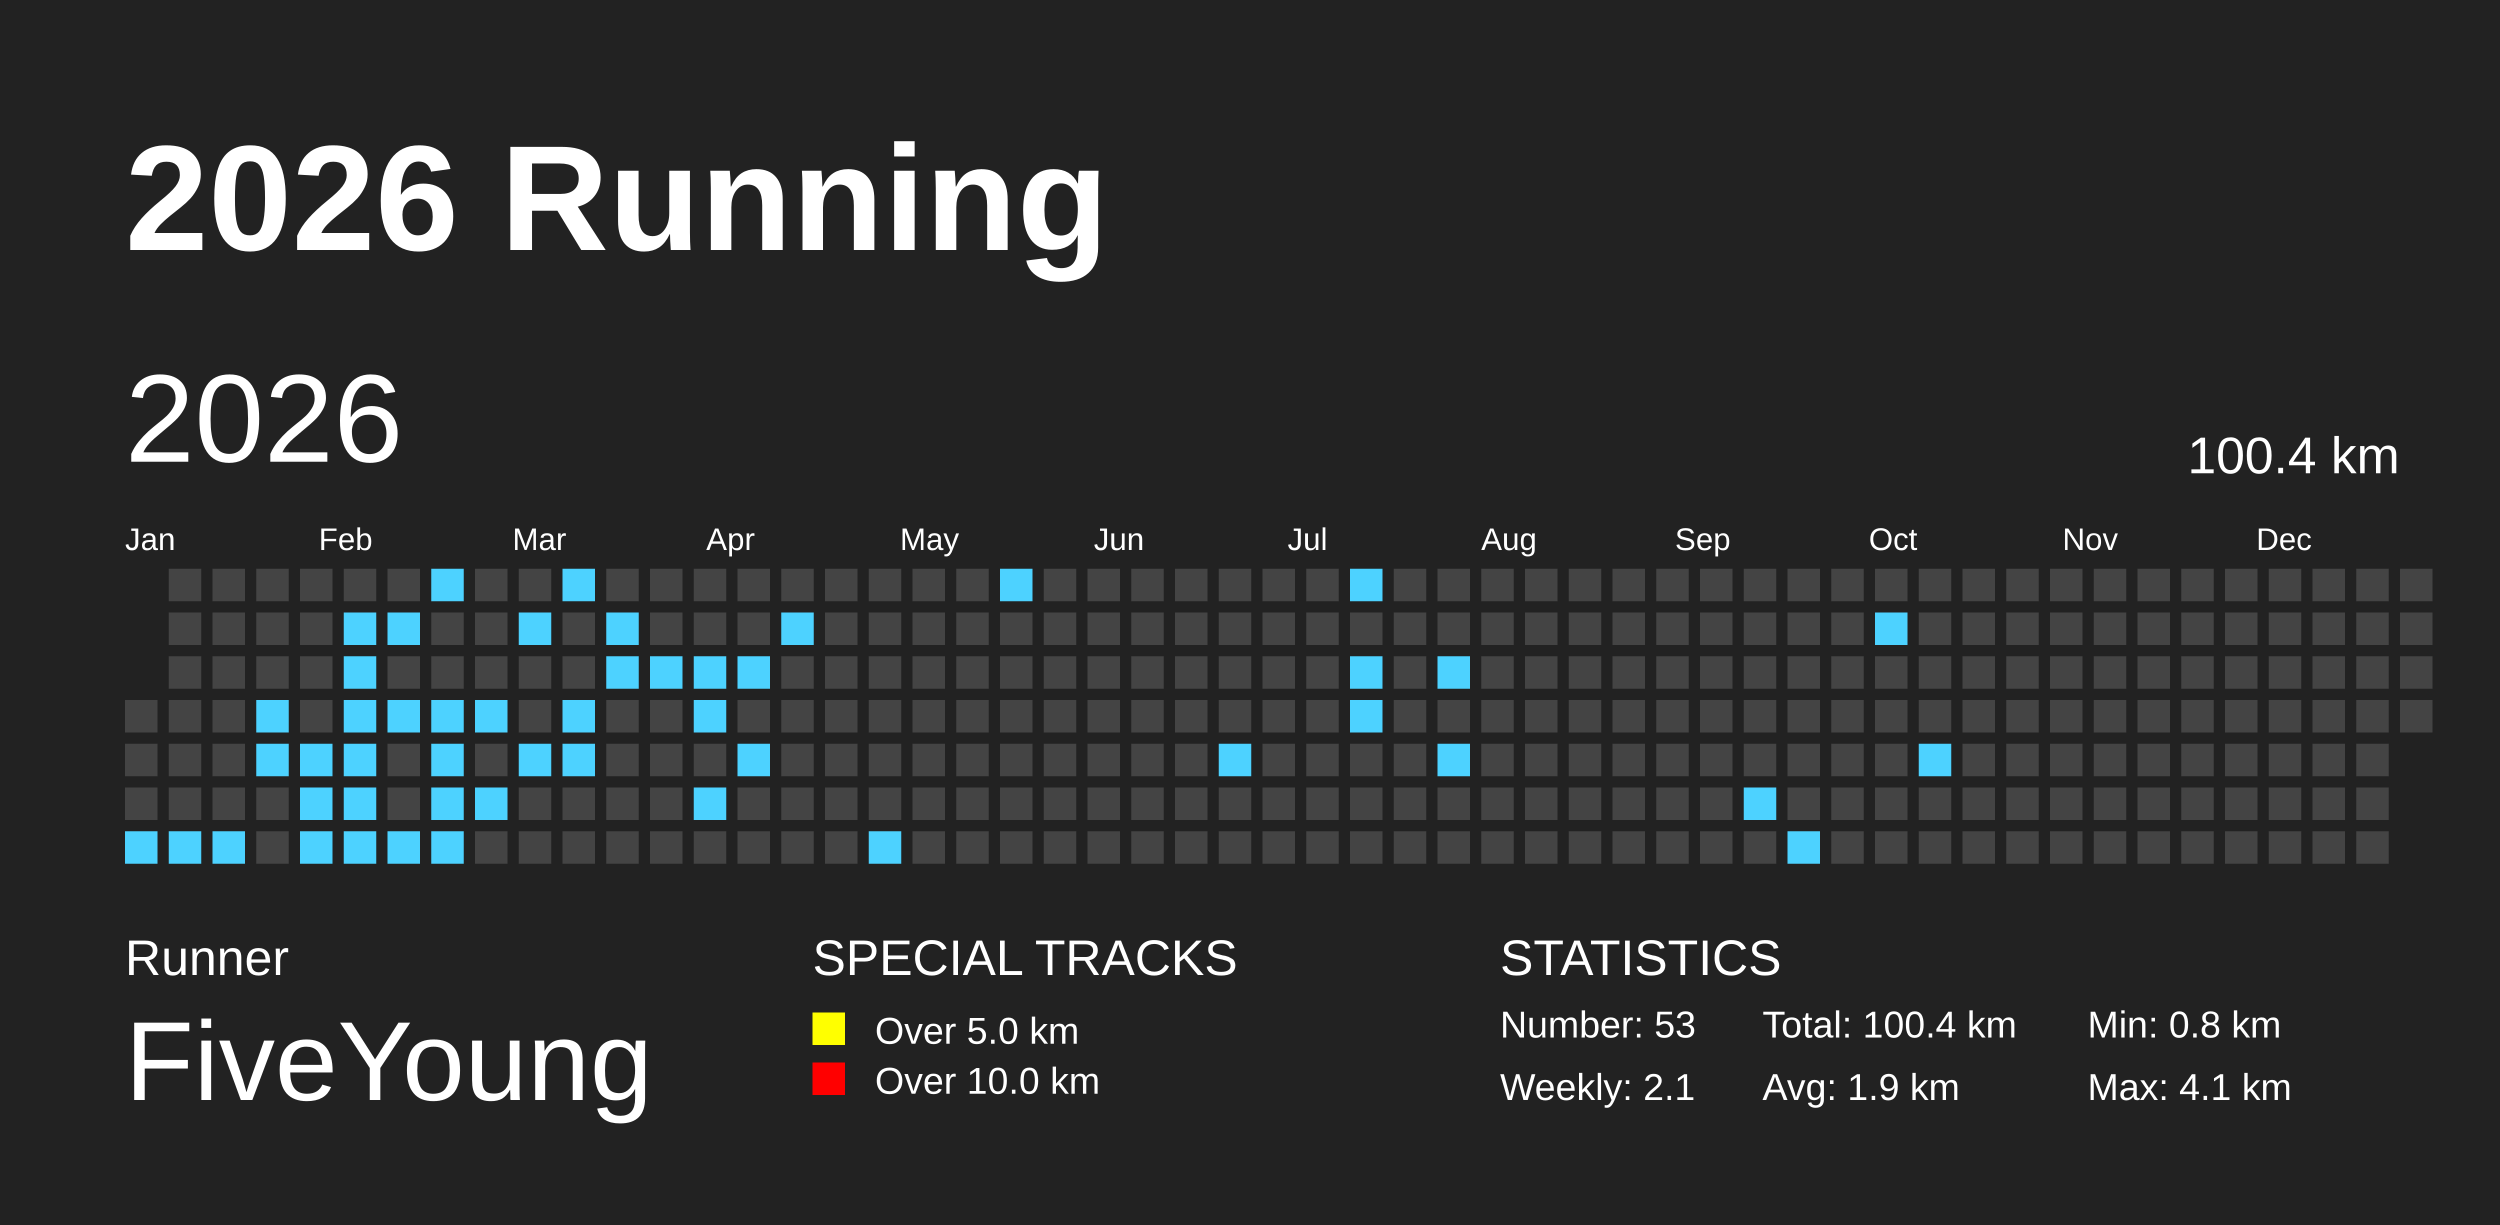
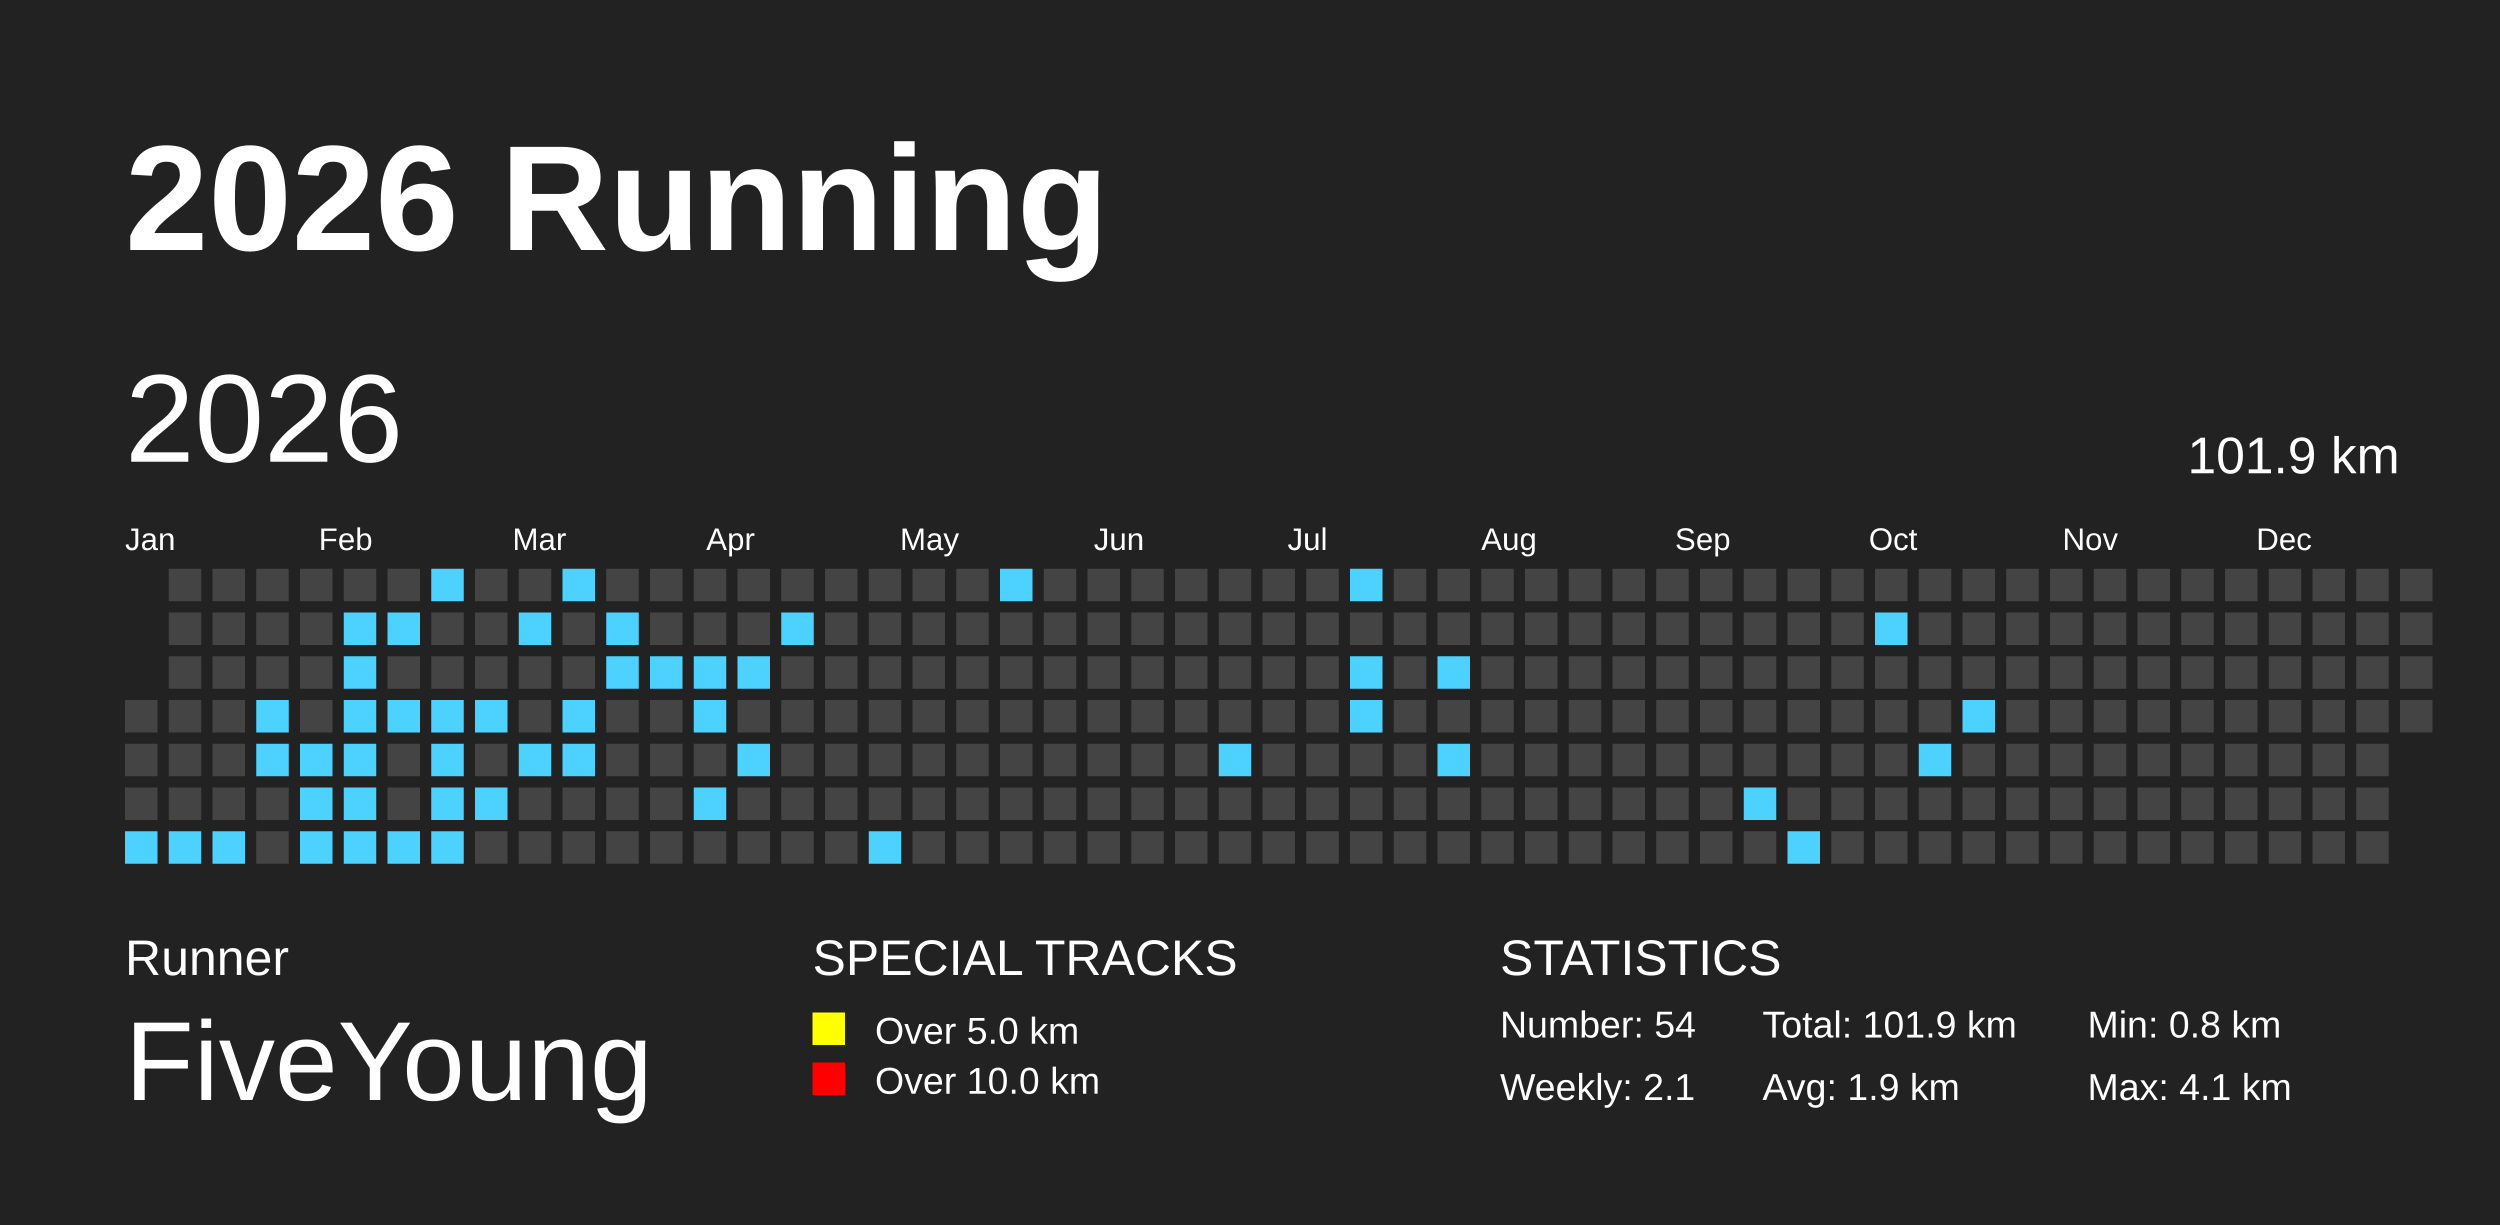
<svg xmlns="http://www.w3.org/2000/svg" baseProfile="full" height="98mm" version="1.1" viewBox="0,0,200,98" width="200mm">
  <defs />
  <rect fill="#222222" height="98" width="200" x="0" y="0" />
  <text fill="#FFFFFF" style="font-size:12px; font-family:Arial; font-weight:bold;" x="10" y="20">2026 Running</text>
  <text fill="#FFFFFF" style="font-size:4px; font-family:Arial" x="10" y="78">Runner</text>
  <text fill="#FFFFFF" style="font-size:9px; font-family:Arial" x="10" y="88">FiveYoung</text>
  <text fill="#FFFFFF" style="font-size:4px; font-family:Arial" x="65" y="78">SPECIAL TRACKS</text>
  <rect fill="yellow" height="2.6" width="2.6" x="65" y="81" />
  <text fill="#FFFFFF" style="font-size:3px; font-family:Arial" x="70" y="83.5">Over 5.0 km</text>
  <rect fill="red" height="2.6" width="2.6" x="65" y="85" />
  <text fill="#FFFFFF" style="font-size:3px; font-family:Arial" x="70" y="87.5">Over 10.0 km</text>
  <text fill="#FFFFFF" style="font-size:4px; font-family:Arial" x="120" y="78">STATISTICS</text>
-   <text fill="#FFFFFF" style="font-size:3px; font-family:Arial" x="120" y="83">Number: 53</text>
+   <text fill="#FFFFFF" style="font-size:3px; font-family:Arial" x="120" y="83">Number: 54</text>
  <text fill="#FFFFFF" style="font-size:3px; font-family:Arial" x="120" y="88">Weekly: 2.1</text>
-   <text fill="#FFFFFF" style="font-size:3px; font-family:Arial" x="141" y="83">Total: 100.4 km</text>
+   <text fill="#FFFFFF" style="font-size:3px; font-family:Arial" x="141" y="83">Total: 101.9 km</text>
  <text fill="#FFFFFF" style="font-size:3px; font-family:Arial" x="141" y="88">Avg: 1.9 km</text>
  <text fill="#FFFFFF" style="font-size:3px; font-family:Arial" x="167" y="83">Min: 0.8 km</text>
  <text fill="#FFFFFF" style="font-size:3px; font-family:Arial" x="167" y="88">Max: 4.1 km</text>
  <text dominant-baseline="hanging" fill="#FFFFFF" style="font-size:10.0px; font-family:Arial;" x="10" y="30">2026</text>
-   <text dominant-baseline="hanging" fill="#FFFFFF" style="font-size:4.125px; font-family:Arial;" x="175" y="35">100.4 km</text>
+   <text dominant-baseline="hanging" fill="#FFFFFF" style="font-size:4.125px; font-family:Arial;" x="175" y="35">101.9 km</text>
  <text fill="#FFFFFF" style="font-size:2.5px; font-family:Arial" x="10.0" y="44">Jan</text>
  <text fill="#FFFFFF" style="font-size:2.5px; font-family:Arial" x="25.5" y="44">Feb</text>
  <text fill="#FFFFFF" style="font-size:2.5px; font-family:Arial" x="41.0" y="44">Mar</text>
  <text fill="#FFFFFF" style="font-size:2.5px; font-family:Arial" x="56.5" y="44">Apr</text>
  <text fill="#FFFFFF" style="font-size:2.5px; font-family:Arial" x="72.0" y="44">May</text>
  <text fill="#FFFFFF" style="font-size:2.5px; font-family:Arial" x="87.5" y="44">Jun</text>
  <text fill="#FFFFFF" style="font-size:2.5px; font-family:Arial" x="103.0" y="44">Jul</text>
  <text fill="#FFFFFF" style="font-size:2.5px; font-family:Arial" x="118.5" y="44">Aug</text>
  <text fill="#FFFFFF" style="font-size:2.5px; font-family:Arial" x="134.0" y="44">Sep</text>
  <text fill="#FFFFFF" style="font-size:2.5px; font-family:Arial" x="149.5" y="44">Oct</text>
  <text fill="#FFFFFF" style="font-size:2.5px; font-family:Arial" x="165.0" y="44">Nov</text>
  <text fill="#FFFFFF" style="font-size:2.5px; font-family:Arial" x="180.5" y="44">Dec</text>
  <rect fill="#444444" height="2.6" width="2.6" x="10.0" y="56.0" />
  <rect fill="#444444" height="2.6" width="2.6" x="10.0" y="59.5" />
  <rect fill="#444444" height="2.6" width="2.6" x="10.0" y="63.0" />
  <rect fill="#4DD2FF" height="2.6" width="2.6" x="10.0" y="66.5" />
  <rect fill="#444444" height="2.6" width="2.6" x="13.5" y="45.5" />
  <rect fill="#444444" height="2.6" width="2.6" x="13.5" y="49.0" />
  <rect fill="#444444" height="2.6" width="2.6" x="13.5" y="52.5" />
  <rect fill="#444444" height="2.6" width="2.6" x="13.5" y="56.0" />
  <rect fill="#444444" height="2.6" width="2.6" x="13.5" y="59.5" />
  <rect fill="#444444" height="2.6" width="2.6" x="13.5" y="63.0" />
  <rect fill="#4DD2FF" height="2.6" width="2.6" x="13.5" y="66.5" />
  <rect fill="#444444" height="2.6" width="2.6" x="17.0" y="45.5" />
  <rect fill="#444444" height="2.6" width="2.6" x="17.0" y="49.0" />
  <rect fill="#444444" height="2.6" width="2.6" x="17.0" y="52.5" />
  <rect fill="#444444" height="2.6" width="2.6" x="17.0" y="56.0" />
  <rect fill="#444444" height="2.6" width="2.6" x="17.0" y="59.5" />
  <rect fill="#444444" height="2.6" width="2.6" x="17.0" y="63.0" />
  <rect fill="#4DD2FF" height="2.6" width="2.6" x="17.0" y="66.5" />
  <rect fill="#444444" height="2.6" width="2.6" x="20.5" y="45.5" />
  <rect fill="#444444" height="2.6" width="2.6" x="20.5" y="49.0" />
  <rect fill="#444444" height="2.6" width="2.6" x="20.5" y="52.5" />
  <rect fill="#4DD2FF" height="2.6" width="2.6" x="20.5" y="56.0" />
  <rect fill="#4DD2FF" height="2.6" width="2.6" x="20.5" y="59.5" />
  <rect fill="#444444" height="2.6" width="2.6" x="20.5" y="63.0" />
  <rect fill="#444444" height="2.6" width="2.6" x="20.5" y="66.5" />
  <rect fill="#444444" height="2.6" width="2.6" x="24.0" y="45.5" />
  <rect fill="#444444" height="2.6" width="2.6" x="24.0" y="49.0" />
  <rect fill="#444444" height="2.6" width="2.6" x="24.0" y="52.5" />
  <rect fill="#444444" height="2.6" width="2.6" x="24.0" y="56.0" />
  <rect fill="#4DD2FF" height="2.6" width="2.6" x="24.0" y="59.5" />
  <rect fill="#4DD2FF" height="2.6" width="2.6" x="24.0" y="63.0" />
  <rect fill="#4DD2FF" height="2.6" width="2.6" x="24.0" y="66.5" />
  <rect fill="#444444" height="2.6" width="2.6" x="27.5" y="45.5" />
  <rect fill="#4DD2FF" height="2.6" width="2.6" x="27.5" y="49.0" />
  <rect fill="#4DD2FF" height="2.6" width="2.6" x="27.5" y="52.5" />
  <rect fill="#4DD2FF" height="2.6" width="2.6" x="27.5" y="56.0" />
  <rect fill="#4DD2FF" height="2.6" width="2.6" x="27.5" y="59.5" />
  <rect fill="#4DD2FF" height="2.6" width="2.6" x="27.5" y="63.0" />
  <rect fill="#4DD2FF" height="2.6" width="2.6" x="27.5" y="66.5" />
  <rect fill="#444444" height="2.6" width="2.6" x="31.0" y="45.5" />
  <rect fill="#4DD2FF" height="2.6" width="2.6" x="31.0" y="49.0" />
  <rect fill="#444444" height="2.6" width="2.6" x="31.0" y="52.5" />
  <rect fill="#4DD2FF" height="2.6" width="2.6" x="31.0" y="56.0" />
  <rect fill="#444444" height="2.6" width="2.6" x="31.0" y="59.5" />
  <rect fill="#444444" height="2.6" width="2.6" x="31.0" y="63.0" />
  <rect fill="#4DD2FF" height="2.6" width="2.6" x="31.0" y="66.5" />
  <rect fill="#4DD2FF" height="2.6" width="2.6" x="34.5" y="45.5" />
  <rect fill="#444444" height="2.6" width="2.6" x="34.5" y="49.0" />
  <rect fill="#444444" height="2.6" width="2.6" x="34.5" y="52.5" />
  <rect fill="#4DD2FF" height="2.6" width="2.6" x="34.5" y="56.0" />
  <rect fill="#4DD2FF" height="2.6" width="2.6" x="34.5" y="59.5" />
  <rect fill="#4DD2FF" height="2.6" width="2.6" x="34.5" y="63.0" />
  <rect fill="#4DD2FF" height="2.6" width="2.6" x="34.5" y="66.5" />
  <rect fill="#444444" height="2.6" width="2.6" x="38.0" y="45.5" />
  <rect fill="#444444" height="2.6" width="2.6" x="38.0" y="49.0" />
  <rect fill="#444444" height="2.6" width="2.6" x="38.0" y="52.5" />
  <rect fill="#4DD2FF" height="2.6" width="2.6" x="38.0" y="56.0" />
  <rect fill="#444444" height="2.6" width="2.6" x="38.0" y="59.5" />
  <rect fill="#4DD2FF" height="2.6" width="2.6" x="38.0" y="63.0" />
  <rect fill="#444444" height="2.6" width="2.6" x="38.0" y="66.5" />
  <rect fill="#444444" height="2.6" width="2.6" x="41.5" y="45.5" />
  <rect fill="#4DD2FF" height="2.6" width="2.6" x="41.5" y="49.0" />
  <rect fill="#444444" height="2.6" width="2.6" x="41.5" y="52.5" />
  <rect fill="#444444" height="2.6" width="2.6" x="41.5" y="56.0" />
  <rect fill="#4DD2FF" height="2.6" width="2.6" x="41.5" y="59.5" />
  <rect fill="#444444" height="2.6" width="2.6" x="41.5" y="63.0" />
  <rect fill="#444444" height="2.6" width="2.6" x="41.5" y="66.5" />
  <rect fill="#4DD2FF" height="2.6" width="2.6" x="45.0" y="45.5" />
  <rect fill="#444444" height="2.6" width="2.6" x="45.0" y="49.0" />
  <rect fill="#444444" height="2.6" width="2.6" x="45.0" y="52.5" />
  <rect fill="#4DD2FF" height="2.6" width="2.6" x="45.0" y="56.0" />
  <rect fill="#4DD2FF" height="2.6" width="2.6" x="45.0" y="59.5" />
  <rect fill="#444444" height="2.6" width="2.6" x="45.0" y="63.0" />
  <rect fill="#444444" height="2.6" width="2.6" x="45.0" y="66.5" />
  <rect fill="#444444" height="2.6" width="2.6" x="48.5" y="45.5" />
  <rect fill="#4DD2FF" height="2.6" width="2.6" x="48.5" y="49.0" />
  <rect fill="#4DD2FF" height="2.6" width="2.6" x="48.5" y="52.5" />
  <rect fill="#444444" height="2.6" width="2.6" x="48.5" y="56.0" />
  <rect fill="#444444" height="2.6" width="2.6" x="48.5" y="59.5" />
  <rect fill="#444444" height="2.6" width="2.6" x="48.5" y="63.0" />
  <rect fill="#444444" height="2.6" width="2.6" x="48.5" y="66.5" />
  <rect fill="#444444" height="2.6" width="2.6" x="52.0" y="45.5" />
  <rect fill="#444444" height="2.6" width="2.6" x="52.0" y="49.0" />
  <rect fill="#4DD2FF" height="2.6" width="2.6" x="52.0" y="52.5" />
  <rect fill="#444444" height="2.6" width="2.6" x="52.0" y="56.0" />
  <rect fill="#444444" height="2.6" width="2.6" x="52.0" y="59.5" />
  <rect fill="#444444" height="2.6" width="2.6" x="52.0" y="63.0" />
  <rect fill="#444444" height="2.6" width="2.6" x="52.0" y="66.5" />
  <rect fill="#444444" height="2.6" width="2.6" x="55.5" y="45.5" />
  <rect fill="#444444" height="2.6" width="2.6" x="55.5" y="49.0" />
  <rect fill="#4DD2FF" height="2.6" width="2.6" x="55.5" y="52.5" />
  <rect fill="#4DD2FF" height="2.6" width="2.6" x="55.5" y="56.0" />
  <rect fill="#444444" height="2.6" width="2.6" x="55.5" y="59.5" />
  <rect fill="#4DD2FF" height="2.6" width="2.6" x="55.5" y="63.0" />
  <rect fill="#444444" height="2.6" width="2.6" x="55.5" y="66.5" />
  <rect fill="#444444" height="2.6" width="2.6" x="59.0" y="45.5" />
  <rect fill="#444444" height="2.6" width="2.6" x="59.0" y="49.0" />
  <rect fill="#4DD2FF" height="2.6" width="2.6" x="59.0" y="52.5" />
  <rect fill="#444444" height="2.6" width="2.6" x="59.0" y="56.0" />
  <rect fill="#4DD2FF" height="2.6" width="2.6" x="59.0" y="59.5" />
  <rect fill="#444444" height="2.6" width="2.6" x="59.0" y="63.0" />
  <rect fill="#444444" height="2.6" width="2.6" x="59.0" y="66.5" />
  <rect fill="#444444" height="2.6" width="2.6" x="62.5" y="45.5" />
  <rect fill="#4DD2FF" height="2.6" width="2.6" x="62.5" y="49.0" />
  <rect fill="#444444" height="2.6" width="2.6" x="62.5" y="52.5" />
  <rect fill="#444444" height="2.6" width="2.6" x="62.5" y="56.0" />
  <rect fill="#444444" height="2.6" width="2.6" x="62.5" y="59.5" />
  <rect fill="#444444" height="2.6" width="2.6" x="62.5" y="63.0" />
  <rect fill="#444444" height="2.6" width="2.6" x="62.5" y="66.5" />
  <rect fill="#444444" height="2.6" width="2.6" x="66.0" y="45.5" />
  <rect fill="#444444" height="2.6" width="2.6" x="66.0" y="49.0" />
  <rect fill="#444444" height="2.6" width="2.6" x="66.0" y="52.5" />
  <rect fill="#444444" height="2.6" width="2.6" x="66.0" y="56.0" />
  <rect fill="#444444" height="2.6" width="2.6" x="66.0" y="59.5" />
  <rect fill="#444444" height="2.6" width="2.6" x="66.0" y="63.0" />
  <rect fill="#444444" height="2.6" width="2.6" x="66.0" y="66.5" />
  <rect fill="#444444" height="2.6" width="2.6" x="69.5" y="45.5" />
  <rect fill="#444444" height="2.6" width="2.6" x="69.5" y="49.0" />
  <rect fill="#444444" height="2.6" width="2.6" x="69.5" y="52.5" />
  <rect fill="#444444" height="2.6" width="2.6" x="69.5" y="56.0" />
  <rect fill="#444444" height="2.6" width="2.6" x="69.5" y="59.5" />
  <rect fill="#444444" height="2.6" width="2.6" x="69.5" y="63.0" />
  <rect fill="#4DD2FF" height="2.6" width="2.6" x="69.5" y="66.5" />
  <rect fill="#444444" height="2.6" width="2.6" x="73.0" y="45.5" />
  <rect fill="#444444" height="2.6" width="2.6" x="73.0" y="49.0" />
  <rect fill="#444444" height="2.6" width="2.6" x="73.0" y="52.5" />
  <rect fill="#444444" height="2.6" width="2.6" x="73.0" y="56.0" />
  <rect fill="#444444" height="2.6" width="2.6" x="73.0" y="59.5" />
  <rect fill="#444444" height="2.6" width="2.6" x="73.0" y="63.0" />
  <rect fill="#444444" height="2.6" width="2.6" x="73.0" y="66.5" />
  <rect fill="#444444" height="2.6" width="2.6" x="76.5" y="45.5" />
  <rect fill="#444444" height="2.6" width="2.6" x="76.5" y="49.0" />
  <rect fill="#444444" height="2.6" width="2.6" x="76.5" y="52.5" />
  <rect fill="#444444" height="2.6" width="2.6" x="76.5" y="56.0" />
  <rect fill="#444444" height="2.6" width="2.6" x="76.5" y="59.5" />
  <rect fill="#444444" height="2.6" width="2.6" x="76.5" y="63.0" />
  <rect fill="#444444" height="2.6" width="2.6" x="76.5" y="66.5" />
  <rect fill="#4DD2FF" height="2.6" width="2.6" x="80.0" y="45.5" />
  <rect fill="#444444" height="2.6" width="2.6" x="80.0" y="49.0" />
  <rect fill="#444444" height="2.6" width="2.6" x="80.0" y="52.5" />
  <rect fill="#444444" height="2.6" width="2.6" x="80.0" y="56.0" />
  <rect fill="#444444" height="2.6" width="2.6" x="80.0" y="59.5" />
  <rect fill="#444444" height="2.6" width="2.6" x="80.0" y="63.0" />
  <rect fill="#444444" height="2.6" width="2.6" x="80.0" y="66.5" />
  <rect fill="#444444" height="2.6" width="2.6" x="83.5" y="45.5" />
  <rect fill="#444444" height="2.6" width="2.6" x="83.5" y="49.0" />
  <rect fill="#444444" height="2.6" width="2.6" x="83.5" y="52.5" />
  <rect fill="#444444" height="2.6" width="2.6" x="83.5" y="56.0" />
  <rect fill="#444444" height="2.6" width="2.6" x="83.5" y="59.5" />
  <rect fill="#444444" height="2.6" width="2.6" x="83.5" y="63.0" />
  <rect fill="#444444" height="2.6" width="2.6" x="83.5" y="66.5" />
  <rect fill="#444444" height="2.6" width="2.6" x="87.0" y="45.5" />
  <rect fill="#444444" height="2.6" width="2.6" x="87.0" y="49.0" />
  <rect fill="#444444" height="2.6" width="2.6" x="87.0" y="52.5" />
  <rect fill="#444444" height="2.6" width="2.6" x="87.0" y="56.0" />
  <rect fill="#444444" height="2.6" width="2.6" x="87.0" y="59.5" />
  <rect fill="#444444" height="2.6" width="2.6" x="87.0" y="63.0" />
  <rect fill="#444444" height="2.6" width="2.6" x="87.0" y="66.5" />
  <rect fill="#444444" height="2.6" width="2.6" x="90.5" y="45.5" />
  <rect fill="#444444" height="2.6" width="2.6" x="90.5" y="49.0" />
  <rect fill="#444444" height="2.6" width="2.6" x="90.5" y="52.5" />
  <rect fill="#444444" height="2.6" width="2.6" x="90.5" y="56.0" />
  <rect fill="#444444" height="2.6" width="2.6" x="90.5" y="59.5" />
  <rect fill="#444444" height="2.6" width="2.6" x="90.5" y="63.0" />
  <rect fill="#444444" height="2.6" width="2.6" x="90.5" y="66.5" />
  <rect fill="#444444" height="2.6" width="2.6" x="94.0" y="45.5" />
  <rect fill="#444444" height="2.6" width="2.6" x="94.0" y="49.0" />
  <rect fill="#444444" height="2.6" width="2.6" x="94.0" y="52.5" />
  <rect fill="#444444" height="2.6" width="2.6" x="94.0" y="56.0" />
  <rect fill="#444444" height="2.6" width="2.6" x="94.0" y="59.5" />
  <rect fill="#444444" height="2.6" width="2.6" x="94.0" y="63.0" />
  <rect fill="#444444" height="2.6" width="2.6" x="94.0" y="66.5" />
  <rect fill="#444444" height="2.6" width="2.6" x="97.5" y="45.5" />
  <rect fill="#444444" height="2.6" width="2.6" x="97.5" y="49.0" />
  <rect fill="#444444" height="2.6" width="2.6" x="97.5" y="52.5" />
  <rect fill="#444444" height="2.6" width="2.6" x="97.5" y="56.0" />
  <rect fill="#4DD2FF" height="2.6" width="2.6" x="97.5" y="59.5" />
  <rect fill="#444444" height="2.6" width="2.6" x="97.5" y="63.0" />
  <rect fill="#444444" height="2.6" width="2.6" x="97.5" y="66.5" />
  <rect fill="#444444" height="2.6" width="2.6" x="101.0" y="45.5" />
  <rect fill="#444444" height="2.6" width="2.6" x="101.0" y="49.0" />
  <rect fill="#444444" height="2.6" width="2.6" x="101.0" y="52.5" />
  <rect fill="#444444" height="2.6" width="2.6" x="101.0" y="56.0" />
  <rect fill="#444444" height="2.6" width="2.6" x="101.0" y="59.5" />
  <rect fill="#444444" height="2.6" width="2.6" x="101.0" y="63.0" />
  <rect fill="#444444" height="2.6" width="2.6" x="101.0" y="66.5" />
  <rect fill="#444444" height="2.6" width="2.6" x="104.5" y="45.5" />
  <rect fill="#444444" height="2.6" width="2.6" x="104.5" y="49.0" />
  <rect fill="#444444" height="2.6" width="2.6" x="104.5" y="52.5" />
  <rect fill="#444444" height="2.6" width="2.6" x="104.5" y="56.0" />
  <rect fill="#444444" height="2.6" width="2.6" x="104.5" y="59.5" />
  <rect fill="#444444" height="2.6" width="2.6" x="104.5" y="63.0" />
  <rect fill="#444444" height="2.6" width="2.6" x="104.5" y="66.5" />
  <rect fill="#4DD2FF" height="2.6" width="2.6" x="108.0" y="45.5" />
  <rect fill="#444444" height="2.6" width="2.6" x="108.0" y="49.0" />
  <rect fill="#4DD2FF" height="2.6" width="2.6" x="108.0" y="52.5" />
  <rect fill="#4DD2FF" height="2.6" width="2.6" x="108.0" y="56.0" />
  <rect fill="#444444" height="2.6" width="2.6" x="108.0" y="59.5" />
  <rect fill="#444444" height="2.6" width="2.6" x="108.0" y="63.0" />
  <rect fill="#444444" height="2.6" width="2.6" x="108.0" y="66.5" />
  <rect fill="#444444" height="2.6" width="2.6" x="111.5" y="45.5" />
  <rect fill="#444444" height="2.6" width="2.6" x="111.5" y="49.0" />
  <rect fill="#444444" height="2.6" width="2.6" x="111.5" y="52.5" />
  <rect fill="#444444" height="2.6" width="2.6" x="111.5" y="56.0" />
  <rect fill="#444444" height="2.6" width="2.6" x="111.5" y="59.5" />
  <rect fill="#444444" height="2.6" width="2.6" x="111.5" y="63.0" />
  <rect fill="#444444" height="2.6" width="2.6" x="111.5" y="66.5" />
  <rect fill="#444444" height="2.6" width="2.6" x="115.0" y="45.5" />
  <rect fill="#444444" height="2.6" width="2.6" x="115.0" y="49.0" />
  <rect fill="#4DD2FF" height="2.6" width="2.6" x="115.0" y="52.5" />
  <rect fill="#444444" height="2.6" width="2.6" x="115.0" y="56.0" />
  <rect fill="#4DD2FF" height="2.6" width="2.6" x="115.0" y="59.5" />
  <rect fill="#444444" height="2.6" width="2.6" x="115.0" y="63.0" />
  <rect fill="#444444" height="2.6" width="2.6" x="115.0" y="66.5" />
  <rect fill="#444444" height="2.6" width="2.6" x="118.5" y="45.5" />
  <rect fill="#444444" height="2.6" width="2.6" x="118.5" y="49.0" />
  <rect fill="#444444" height="2.6" width="2.6" x="118.5" y="52.5" />
  <rect fill="#444444" height="2.6" width="2.6" x="118.5" y="56.0" />
  <rect fill="#444444" height="2.6" width="2.6" x="118.5" y="59.5" />
  <rect fill="#444444" height="2.6" width="2.6" x="118.5" y="63.0" />
  <rect fill="#444444" height="2.6" width="2.6" x="118.5" y="66.5" />
  <rect fill="#444444" height="2.6" width="2.6" x="122.0" y="45.5" />
  <rect fill="#444444" height="2.6" width="2.6" x="122.0" y="49.0" />
  <rect fill="#444444" height="2.6" width="2.6" x="122.0" y="52.5" />
  <rect fill="#444444" height="2.6" width="2.6" x="122.0" y="56.0" />
  <rect fill="#444444" height="2.6" width="2.6" x="122.0" y="59.5" />
  <rect fill="#444444" height="2.6" width="2.6" x="122.0" y="63.0" />
  <rect fill="#444444" height="2.6" width="2.6" x="122.0" y="66.5" />
  <rect fill="#444444" height="2.6" width="2.6" x="125.5" y="45.5" />
  <rect fill="#444444" height="2.6" width="2.6" x="125.5" y="49.0" />
  <rect fill="#444444" height="2.6" width="2.6" x="125.5" y="52.5" />
  <rect fill="#444444" height="2.6" width="2.6" x="125.5" y="56.0" />
  <rect fill="#444444" height="2.6" width="2.6" x="125.5" y="59.5" />
  <rect fill="#444444" height="2.6" width="2.6" x="125.5" y="63.0" />
  <rect fill="#444444" height="2.6" width="2.6" x="125.5" y="66.5" />
  <rect fill="#444444" height="2.6" width="2.6" x="129.0" y="45.5" />
  <rect fill="#444444" height="2.6" width="2.6" x="129.0" y="49.0" />
  <rect fill="#444444" height="2.6" width="2.6" x="129.0" y="52.5" />
  <rect fill="#444444" height="2.6" width="2.6" x="129.0" y="56.0" />
  <rect fill="#444444" height="2.6" width="2.6" x="129.0" y="59.5" />
  <rect fill="#444444" height="2.6" width="2.6" x="129.0" y="63.0" />
  <rect fill="#444444" height="2.6" width="2.6" x="129.0" y="66.5" />
  <rect fill="#444444" height="2.6" width="2.6" x="132.5" y="45.5" />
  <rect fill="#444444" height="2.6" width="2.6" x="132.5" y="49.0" />
  <rect fill="#444444" height="2.6" width="2.6" x="132.5" y="52.5" />
  <rect fill="#444444" height="2.6" width="2.6" x="132.5" y="56.0" />
  <rect fill="#444444" height="2.6" width="2.6" x="132.5" y="59.5" />
  <rect fill="#444444" height="2.6" width="2.6" x="132.5" y="63.0" />
  <rect fill="#444444" height="2.6" width="2.6" x="132.5" y="66.5" />
  <rect fill="#444444" height="2.6" width="2.6" x="136.0" y="45.5" />
  <rect fill="#444444" height="2.6" width="2.6" x="136.0" y="49.0" />
  <rect fill="#444444" height="2.6" width="2.6" x="136.0" y="52.5" />
  <rect fill="#444444" height="2.6" width="2.6" x="136.0" y="56.0" />
  <rect fill="#444444" height="2.6" width="2.6" x="136.0" y="59.5" />
  <rect fill="#444444" height="2.6" width="2.6" x="136.0" y="63.0" />
  <rect fill="#444444" height="2.6" width="2.6" x="136.0" y="66.5" />
  <rect fill="#444444" height="2.6" width="2.6" x="139.5" y="45.5" />
  <rect fill="#444444" height="2.6" width="2.6" x="139.5" y="49.0" />
  <rect fill="#444444" height="2.6" width="2.6" x="139.5" y="52.5" />
  <rect fill="#444444" height="2.6" width="2.6" x="139.5" y="56.0" />
  <rect fill="#444444" height="2.6" width="2.6" x="139.5" y="59.5" />
  <rect fill="#4DD2FF" height="2.6" width="2.6" x="139.5" y="63.0" />
  <rect fill="#444444" height="2.6" width="2.6" x="139.5" y="66.5" />
  <rect fill="#444444" height="2.6" width="2.6" x="143.0" y="45.5" />
  <rect fill="#444444" height="2.6" width="2.6" x="143.0" y="49.0" />
  <rect fill="#444444" height="2.6" width="2.6" x="143.0" y="52.5" />
  <rect fill="#444444" height="2.6" width="2.6" x="143.0" y="56.0" />
  <rect fill="#444444" height="2.6" width="2.6" x="143.0" y="59.5" />
  <rect fill="#444444" height="2.6" width="2.6" x="143.0" y="63.0" />
  <rect fill="#4DD2FF" height="2.6" width="2.6" x="143.0" y="66.5" />
  <rect fill="#444444" height="2.6" width="2.6" x="146.5" y="45.5" />
  <rect fill="#444444" height="2.6" width="2.6" x="146.5" y="49.0" />
  <rect fill="#444444" height="2.6" width="2.6" x="146.5" y="52.5" />
  <rect fill="#444444" height="2.6" width="2.6" x="146.5" y="56.0" />
  <rect fill="#444444" height="2.6" width="2.6" x="146.5" y="59.5" />
  <rect fill="#444444" height="2.6" width="2.6" x="146.5" y="63.0" />
  <rect fill="#444444" height="2.6" width="2.6" x="146.5" y="66.5" />
  <rect fill="#444444" height="2.6" width="2.6" x="150.0" y="45.5" />
  <rect fill="#4DD2FF" height="2.6" width="2.6" x="150.0" y="49.0" />
  <rect fill="#444444" height="2.6" width="2.6" x="150.0" y="52.5" />
  <rect fill="#444444" height="2.6" width="2.6" x="150.0" y="56.0" />
  <rect fill="#444444" height="2.6" width="2.6" x="150.0" y="59.5" />
  <rect fill="#444444" height="2.6" width="2.6" x="150.0" y="63.0" />
  <rect fill="#444444" height="2.6" width="2.6" x="150.0" y="66.5" />
  <rect fill="#444444" height="2.6" width="2.6" x="153.5" y="45.5" />
  <rect fill="#444444" height="2.6" width="2.6" x="153.5" y="49.0" />
  <rect fill="#444444" height="2.6" width="2.6" x="153.5" y="52.5" />
  <rect fill="#444444" height="2.6" width="2.6" x="153.5" y="56.0" />
  <rect fill="#4DD2FF" height="2.6" width="2.6" x="153.5" y="59.5" />
  <rect fill="#444444" height="2.6" width="2.6" x="153.5" y="63.0" />
  <rect fill="#444444" height="2.6" width="2.6" x="153.5" y="66.5" />
  <rect fill="#444444" height="2.6" width="2.6" x="157.0" y="45.5" />
  <rect fill="#444444" height="2.6" width="2.6" x="157.0" y="49.0" />
  <rect fill="#444444" height="2.6" width="2.6" x="157.0" y="52.5" />
-   <rect fill="#444444" height="2.6" width="2.6" x="157.0" y="56.0" />
+   <rect fill="#4DD2FF" height="2.6" width="2.6" x="157.0" y="56.0" />
  <rect fill="#444444" height="2.6" width="2.6" x="157.0" y="59.5" />
  <rect fill="#444444" height="2.6" width="2.6" x="157.0" y="63.0" />
  <rect fill="#444444" height="2.6" width="2.6" x="157.0" y="66.5" />
  <rect fill="#444444" height="2.6" width="2.6" x="160.5" y="45.5" />
  <rect fill="#444444" height="2.6" width="2.6" x="160.5" y="49.0" />
  <rect fill="#444444" height="2.6" width="2.6" x="160.5" y="52.5" />
  <rect fill="#444444" height="2.6" width="2.6" x="160.5" y="56.0" />
  <rect fill="#444444" height="2.6" width="2.6" x="160.5" y="59.5" />
  <rect fill="#444444" height="2.6" width="2.6" x="160.5" y="63.0" />
  <rect fill="#444444" height="2.6" width="2.6" x="160.5" y="66.5" />
  <rect fill="#444444" height="2.6" width="2.6" x="164.0" y="45.5" />
  <rect fill="#444444" height="2.6" width="2.6" x="164.0" y="49.0" />
  <rect fill="#444444" height="2.6" width="2.6" x="164.0" y="52.5" />
  <rect fill="#444444" height="2.6" width="2.6" x="164.0" y="56.0" />
  <rect fill="#444444" height="2.6" width="2.6" x="164.0" y="59.5" />
  <rect fill="#444444" height="2.6" width="2.6" x="164.0" y="63.0" />
  <rect fill="#444444" height="2.6" width="2.6" x="164.0" y="66.5" />
  <rect fill="#444444" height="2.6" width="2.6" x="167.5" y="45.5" />
  <rect fill="#444444" height="2.6" width="2.6" x="167.5" y="49.0" />
  <rect fill="#444444" height="2.6" width="2.6" x="167.5" y="52.5" />
  <rect fill="#444444" height="2.6" width="2.6" x="167.5" y="56.0" />
  <rect fill="#444444" height="2.6" width="2.6" x="167.5" y="59.5" />
  <rect fill="#444444" height="2.6" width="2.6" x="167.5" y="63.0" />
  <rect fill="#444444" height="2.6" width="2.6" x="167.5" y="66.5" />
  <rect fill="#444444" height="2.6" width="2.6" x="171.0" y="45.5" />
  <rect fill="#444444" height="2.6" width="2.6" x="171.0" y="49.0" />
  <rect fill="#444444" height="2.6" width="2.6" x="171.0" y="52.5" />
  <rect fill="#444444" height="2.6" width="2.6" x="171.0" y="56.0" />
  <rect fill="#444444" height="2.6" width="2.6" x="171.0" y="59.5" />
  <rect fill="#444444" height="2.6" width="2.6" x="171.0" y="63.0" />
  <rect fill="#444444" height="2.6" width="2.6" x="171.0" y="66.5" />
  <rect fill="#444444" height="2.6" width="2.6" x="174.5" y="45.5" />
  <rect fill="#444444" height="2.6" width="2.6" x="174.5" y="49.0" />
  <rect fill="#444444" height="2.6" width="2.6" x="174.5" y="52.5" />
  <rect fill="#444444" height="2.6" width="2.6" x="174.5" y="56.0" />
  <rect fill="#444444" height="2.6" width="2.6" x="174.5" y="59.5" />
  <rect fill="#444444" height="2.6" width="2.6" x="174.5" y="63.0" />
  <rect fill="#444444" height="2.6" width="2.6" x="174.5" y="66.5" />
  <rect fill="#444444" height="2.6" width="2.6" x="178.0" y="45.5" />
  <rect fill="#444444" height="2.6" width="2.6" x="178.0" y="49.0" />
  <rect fill="#444444" height="2.6" width="2.6" x="178.0" y="52.5" />
  <rect fill="#444444" height="2.6" width="2.6" x="178.0" y="56.0" />
  <rect fill="#444444" height="2.6" width="2.6" x="178.0" y="59.5" />
  <rect fill="#444444" height="2.6" width="2.6" x="178.0" y="63.0" />
  <rect fill="#444444" height="2.6" width="2.6" x="178.0" y="66.5" />
  <rect fill="#444444" height="2.6" width="2.6" x="181.5" y="45.5" />
  <rect fill="#444444" height="2.6" width="2.6" x="181.5" y="49.0" />
  <rect fill="#444444" height="2.6" width="2.6" x="181.5" y="52.5" />
  <rect fill="#444444" height="2.6" width="2.6" x="181.5" y="56.0" />
  <rect fill="#444444" height="2.6" width="2.6" x="181.5" y="59.5" />
  <rect fill="#444444" height="2.6" width="2.6" x="181.5" y="63.0" />
  <rect fill="#444444" height="2.6" width="2.6" x="181.5" y="66.5" />
  <rect fill="#444444" height="2.6" width="2.6" x="185.0" y="45.5" />
  <rect fill="#444444" height="2.6" width="2.6" x="185.0" y="49.0" />
  <rect fill="#444444" height="2.6" width="2.6" x="185.0" y="52.5" />
  <rect fill="#444444" height="2.6" width="2.6" x="185.0" y="56.0" />
  <rect fill="#444444" height="2.6" width="2.6" x="185.0" y="59.5" />
  <rect fill="#444444" height="2.6" width="2.6" x="185.0" y="63.0" />
  <rect fill="#444444" height="2.6" width="2.6" x="185.0" y="66.5" />
  <rect fill="#444444" height="2.6" width="2.6" x="188.5" y="45.5" />
  <rect fill="#444444" height="2.6" width="2.6" x="188.5" y="49.0" />
  <rect fill="#444444" height="2.6" width="2.6" x="188.5" y="52.5" />
  <rect fill="#444444" height="2.6" width="2.6" x="188.5" y="56.0" />
  <rect fill="#444444" height="2.6" width="2.6" x="188.5" y="59.5" />
  <rect fill="#444444" height="2.6" width="2.6" x="188.5" y="63.0" />
  <rect fill="#444444" height="2.6" width="2.6" x="188.5" y="66.5" />
  <rect fill="#444444" height="2.6" width="2.6" x="192.0" y="45.5" />
  <rect fill="#444444" height="2.6" width="2.6" x="192.0" y="49.0" />
  <rect fill="#444444" height="2.6" width="2.6" x="192.0" y="52.5" />
  <rect fill="#444444" height="2.6" width="2.6" x="192.0" y="56.0" />
</svg>
